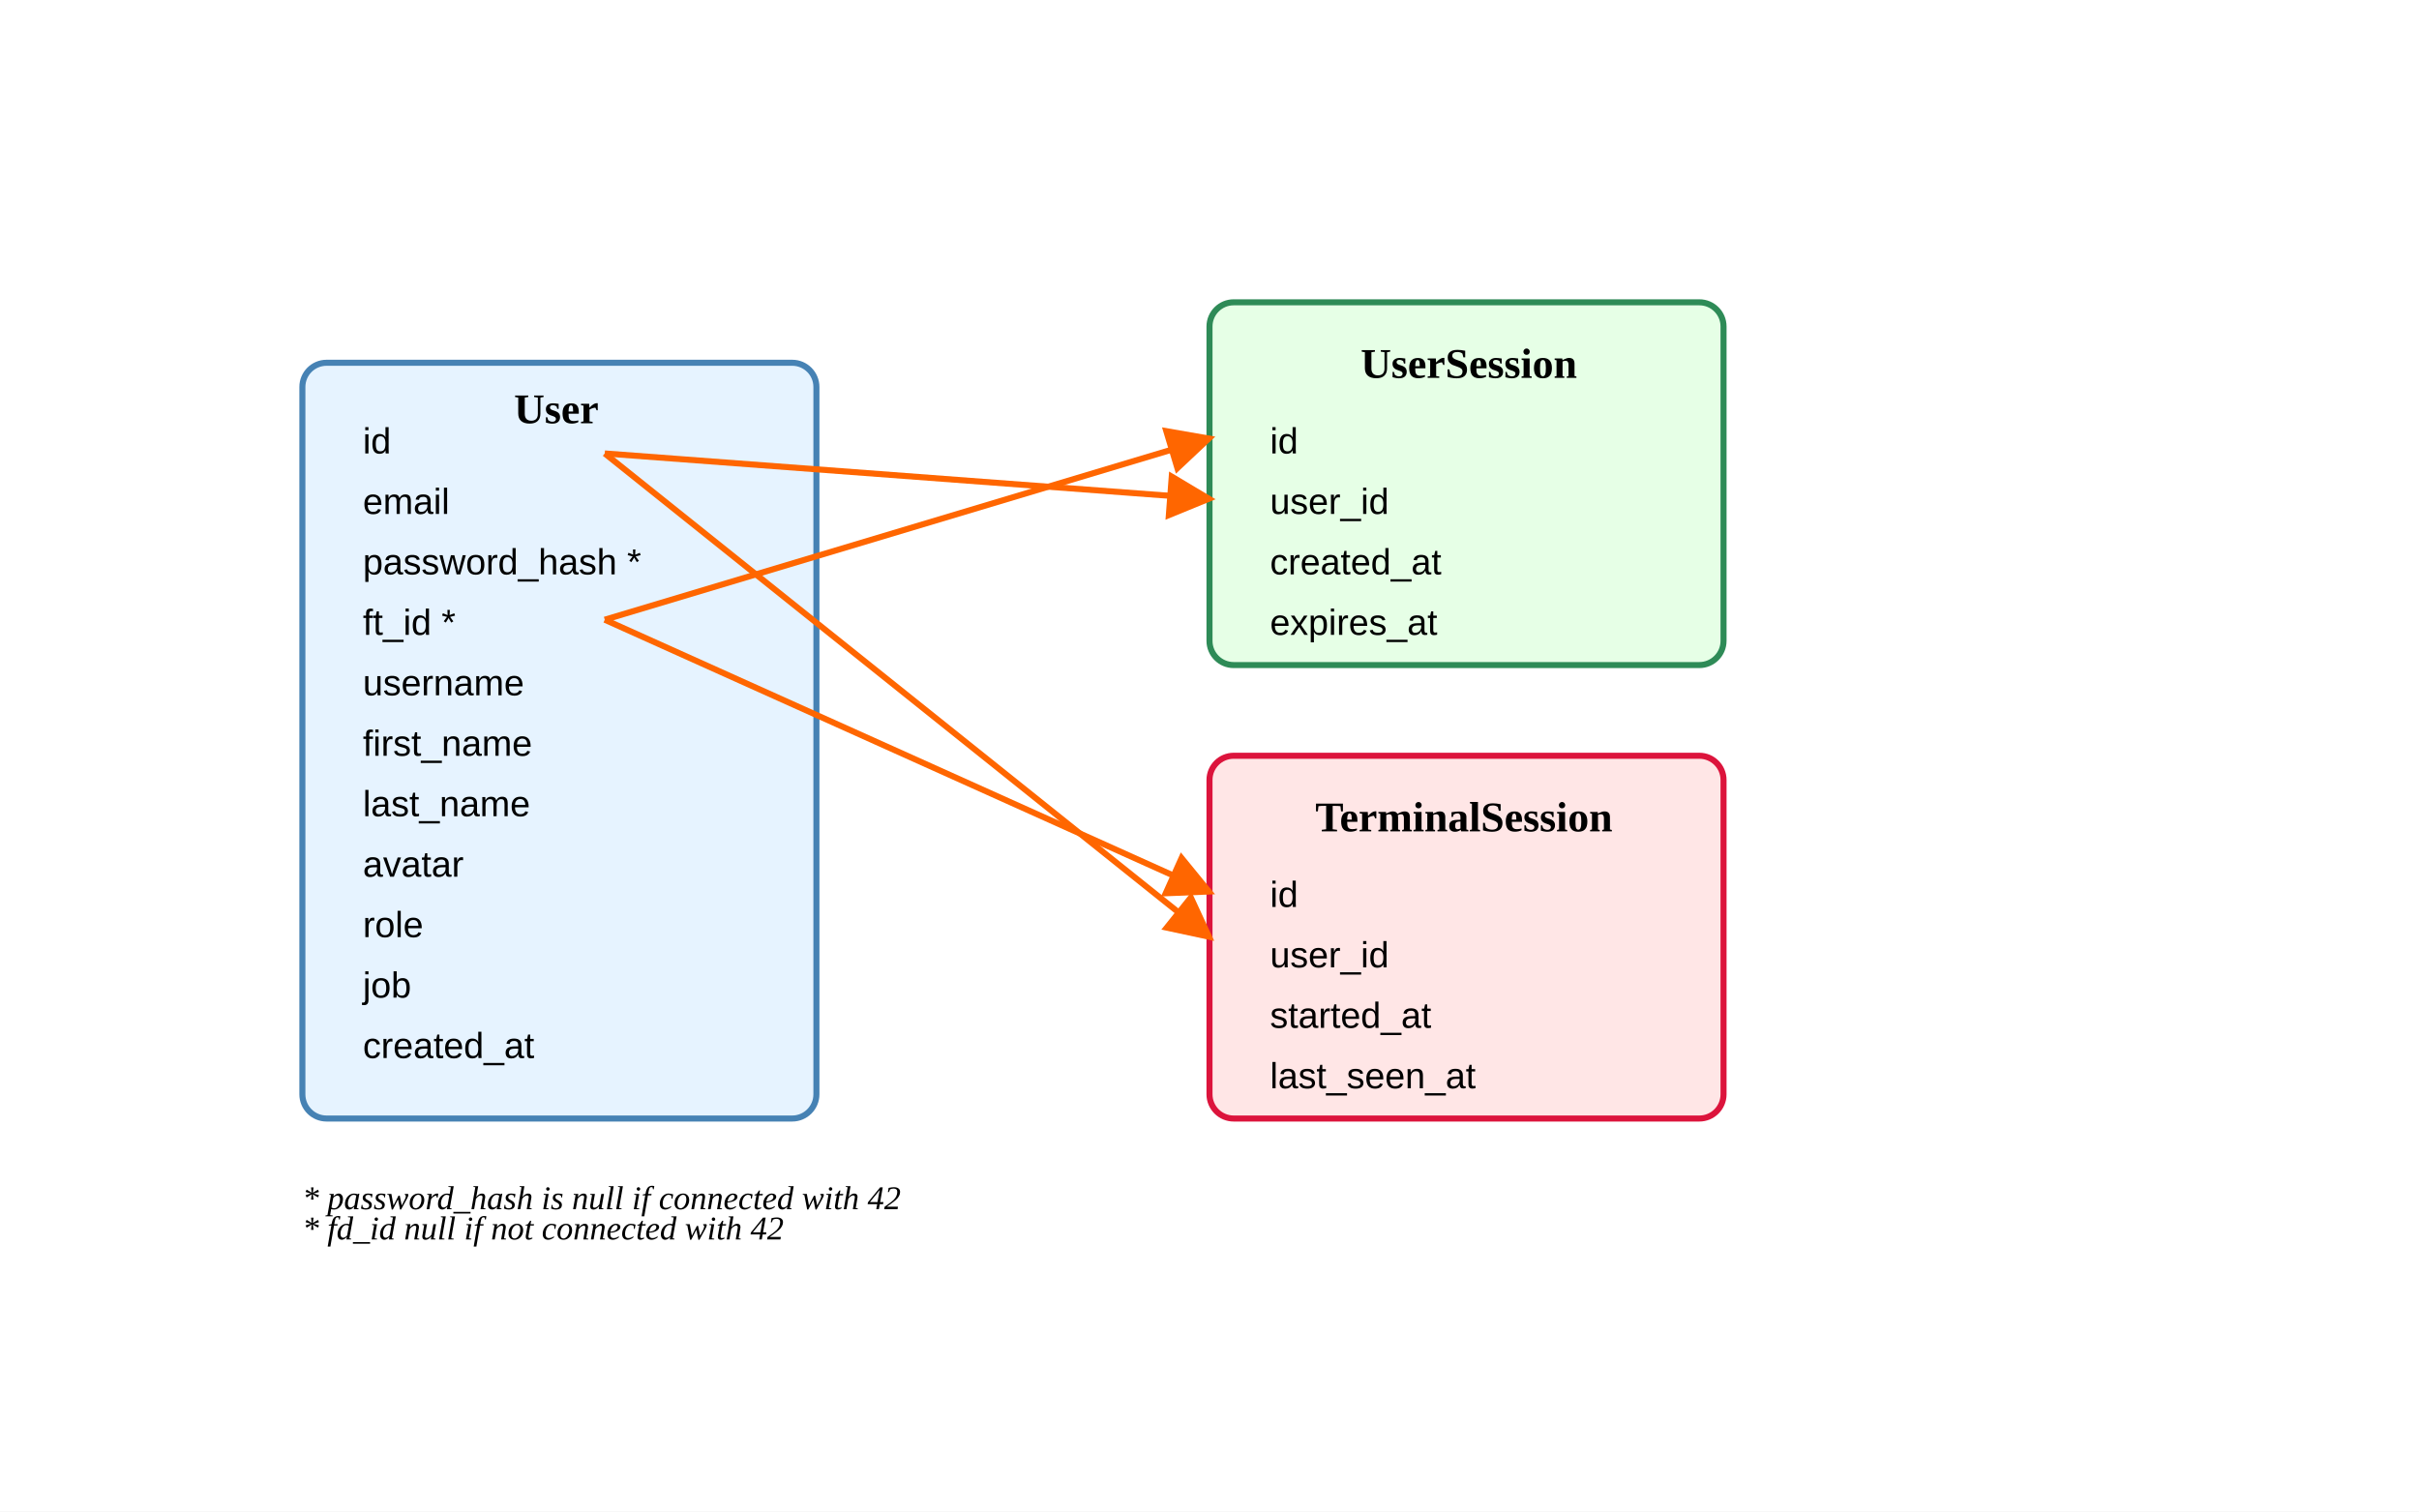
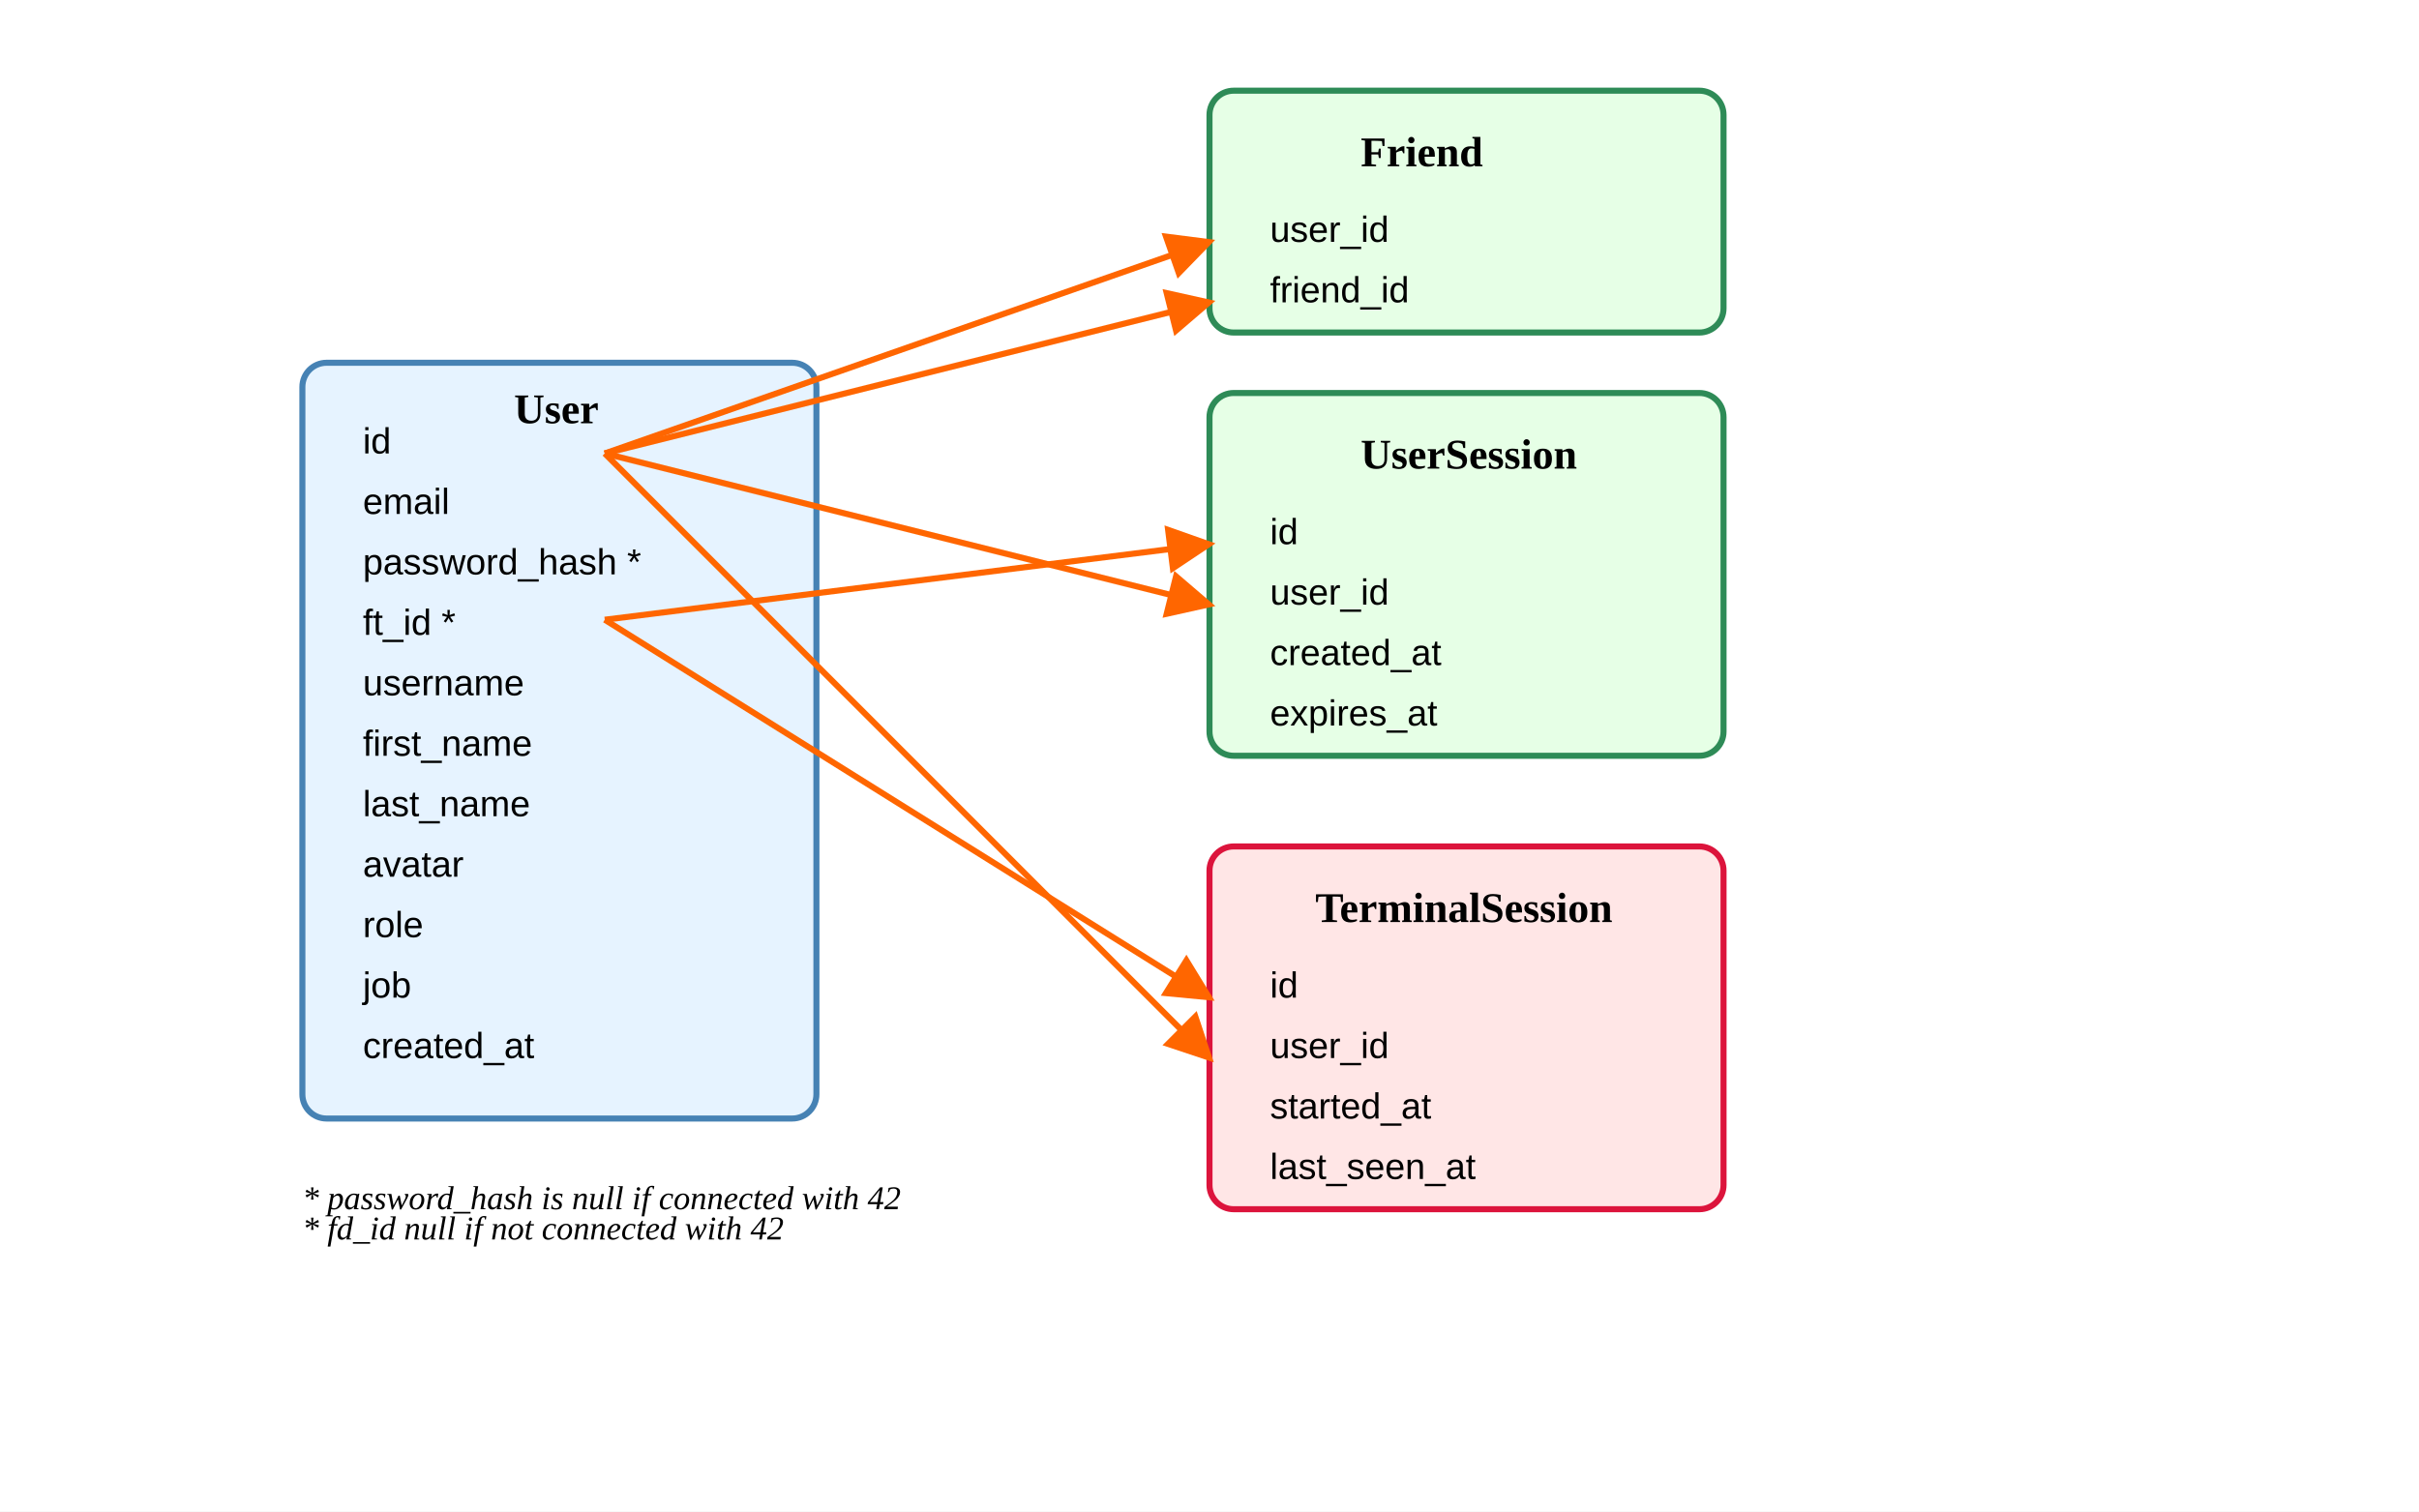
<svg xmlns="http://www.w3.org/2000/svg" width="800" height="500">
  <style>
    .header { font-weight: bold; font-size: 14px; }
    .cell { font-family: Arial, sans-serif; font-size: 12px; text-anchor: "start"; }
    .user { fill: #e6f3ff; stroke: #4682b4; stroke-width: 2; }
    .session { fill: #e6ffe6; stroke: #2e8b57; stroke-width: 2; }
    .terminal { fill: #ffe6e6; stroke: #dc143c; stroke-width: 2; }
    .line { stroke: #ff6600; stroke-width: 2; fill: none; marker-end: url(#triangle); }
    .arrow { fill: #ff6600; stroke: #ff6600; stroke-width: 1; }
    .constraint { font-style: italic; color: #000; font-size: 11px; text-anchor: "middle"; }
    .table-header { font-weight: bold; font-size: 14px; text-anchor: "middle"; }
  </style>
  <defs>
    <marker id="triangle" viewBox="0 0 8 8" refX="7" refY="4" markerWidth="8" markerHeight="8" orient="auto">
      <polygon points="0,0 8,4 0,8" fill="#ff6600" />
    </marker>
  </defs>
  <rect x="0" y="0" width="800" height="500" fill="white" />
  <rect x="100" y="120" width="170" height="250" rx="8" ry="8" class="user" />
  <text x="170" y="140" class="table-header">User</text>
  <text x="120" y="150" class="cell">id</text>
  <text x="120" y="170" class="cell">email</text>
  <text x="120" y="190" class="cell">password_hash *</text>
  <text x="120" y="210" class="cell">ft_id *</text>
  <text x="120" y="230" class="cell">username</text>
  <text x="120" y="250" class="cell">first_name</text>
  <text x="120" y="270" class="cell">last_name</text>
  <text x="120" y="290" class="cell">avatar</text>
  <text x="120" y="310" class="cell">role</text>
  <text x="120" y="330" class="cell">job</text>
  <text x="120" y="350" class="cell">created_at</text>
-   <rect x="400" y="100" width="170" height="120" rx="8" ry="8" class="session" />
-   <text x="450" y="125" class="table-header">UserSession</text>
-   <text x="420" y="150" class="cell">id</text>
-   <text x="420" y="170" class="cell">user_id</text>
-   <text x="420" y="190" class="cell">created_at</text>
-   <text x="420" y="210" class="cell">expires_at</text>
-   <rect x="400" y="250" width="170" height="120" rx="8" ry="8" class="terminal" />
-   <text x="435" y="275" class="table-header">TerminalSession</text>
-   <text x="420" y="300" class="cell">id</text>
-   <text x="420" y="320" class="cell">user_id</text>
-   <text x="420" y="340" class="cell">started_at</text>
-   <text x="420" y="360" class="cell">last_seen_at</text>
-   <line x1="200" y1="205" x2="400" y2="145" class="line" />
-   <line x1="200" y1="150" x2="400" y2="165" class="line" />
-   <line x1="200" y1="150" x2="400" y2="310" class="line" />
-   <line x1="200" y1="205" x2="400" y2="295" class="line" />
+   <rect x="400" y="30" width="170" height="80" rx="8" ry="8" class="session" />
+   <text x="450" y="55" class="table-header">Friend</text>
+   <text x="420" y="80" class="cell">user_id</text>
+   <text x="420" y="100" class="cell">friend_id</text>
+   <rect x="400" y="130" width="170" height="120" rx="8" ry="8" class="session" />
+   <text x="450" y="155" class="table-header">UserSession</text>
+   <text x="420" y="180" class="cell">id</text>
+   <text x="420" y="200" class="cell">user_id</text>
+   <text x="420" y="220" class="cell">created_at</text>
+   <text x="420" y="240" class="cell">expires_at</text>
+   <rect x="400" y="280" width="170" height="120" rx="8" ry="8" class="terminal" />
+   <text x="435" y="305" class="table-header">TerminalSession</text>
+   <text x="420" y="330" class="cell">id</text>
+   <text x="420" y="350" class="cell">user_id</text>
+   <text x="420" y="370" class="cell">started_at</text>
+   <text x="420" y="390" class="cell">last_seen_at</text>
+   <line x1="200" y1="150" x2="400" y2="80" class="line" />
+   <line x1="200" y1="150" x2="400" y2="100" class="line" />
+   <line x1="200" y1="205" x2="400" y2="180" class="line" />
+   <line x1="200" y1="150" x2="400" y2="200" class="line" />
+   <line x1="200" y1="150" x2="400" y2="350" class="line" />
+   <line x1="200" y1="205" x2="400" y2="330" class="line" />
  <text x="100" y="400" class="constraint">* password_hash is null if connected with 42</text>
  <text x="100" y="410" class="constraint">* fd_id null if not connected with 42</text>
</svg>
